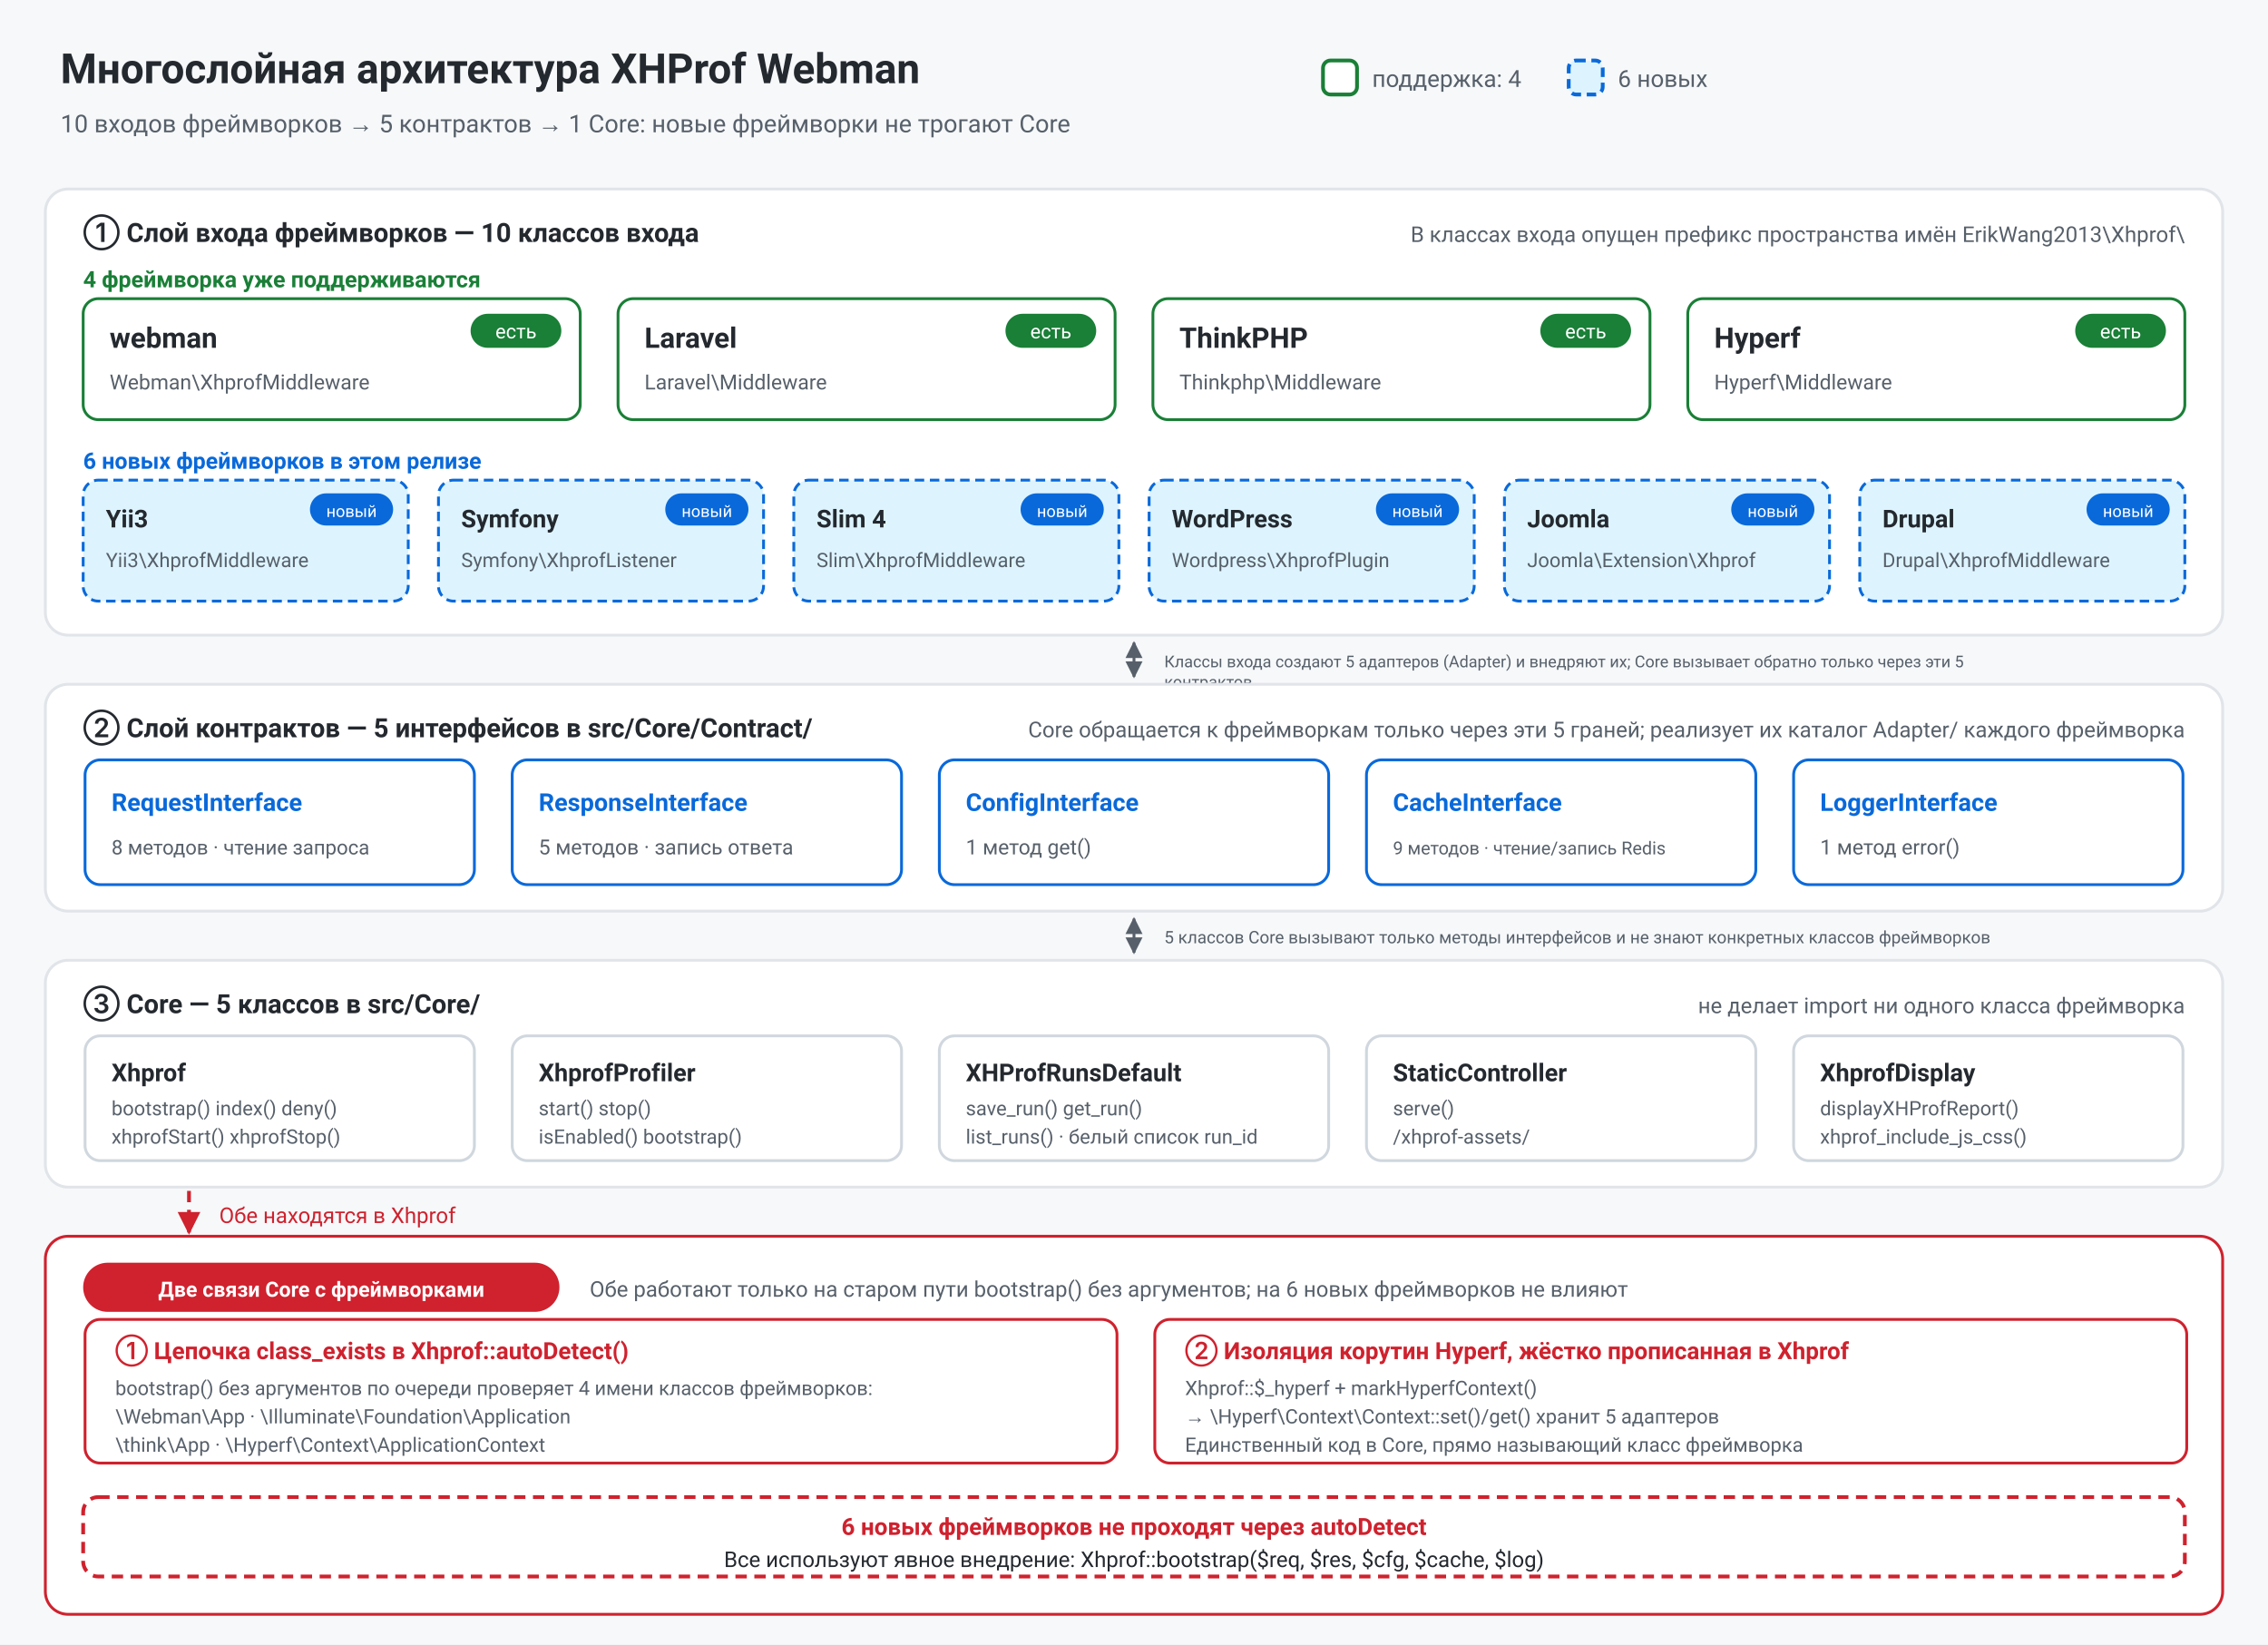
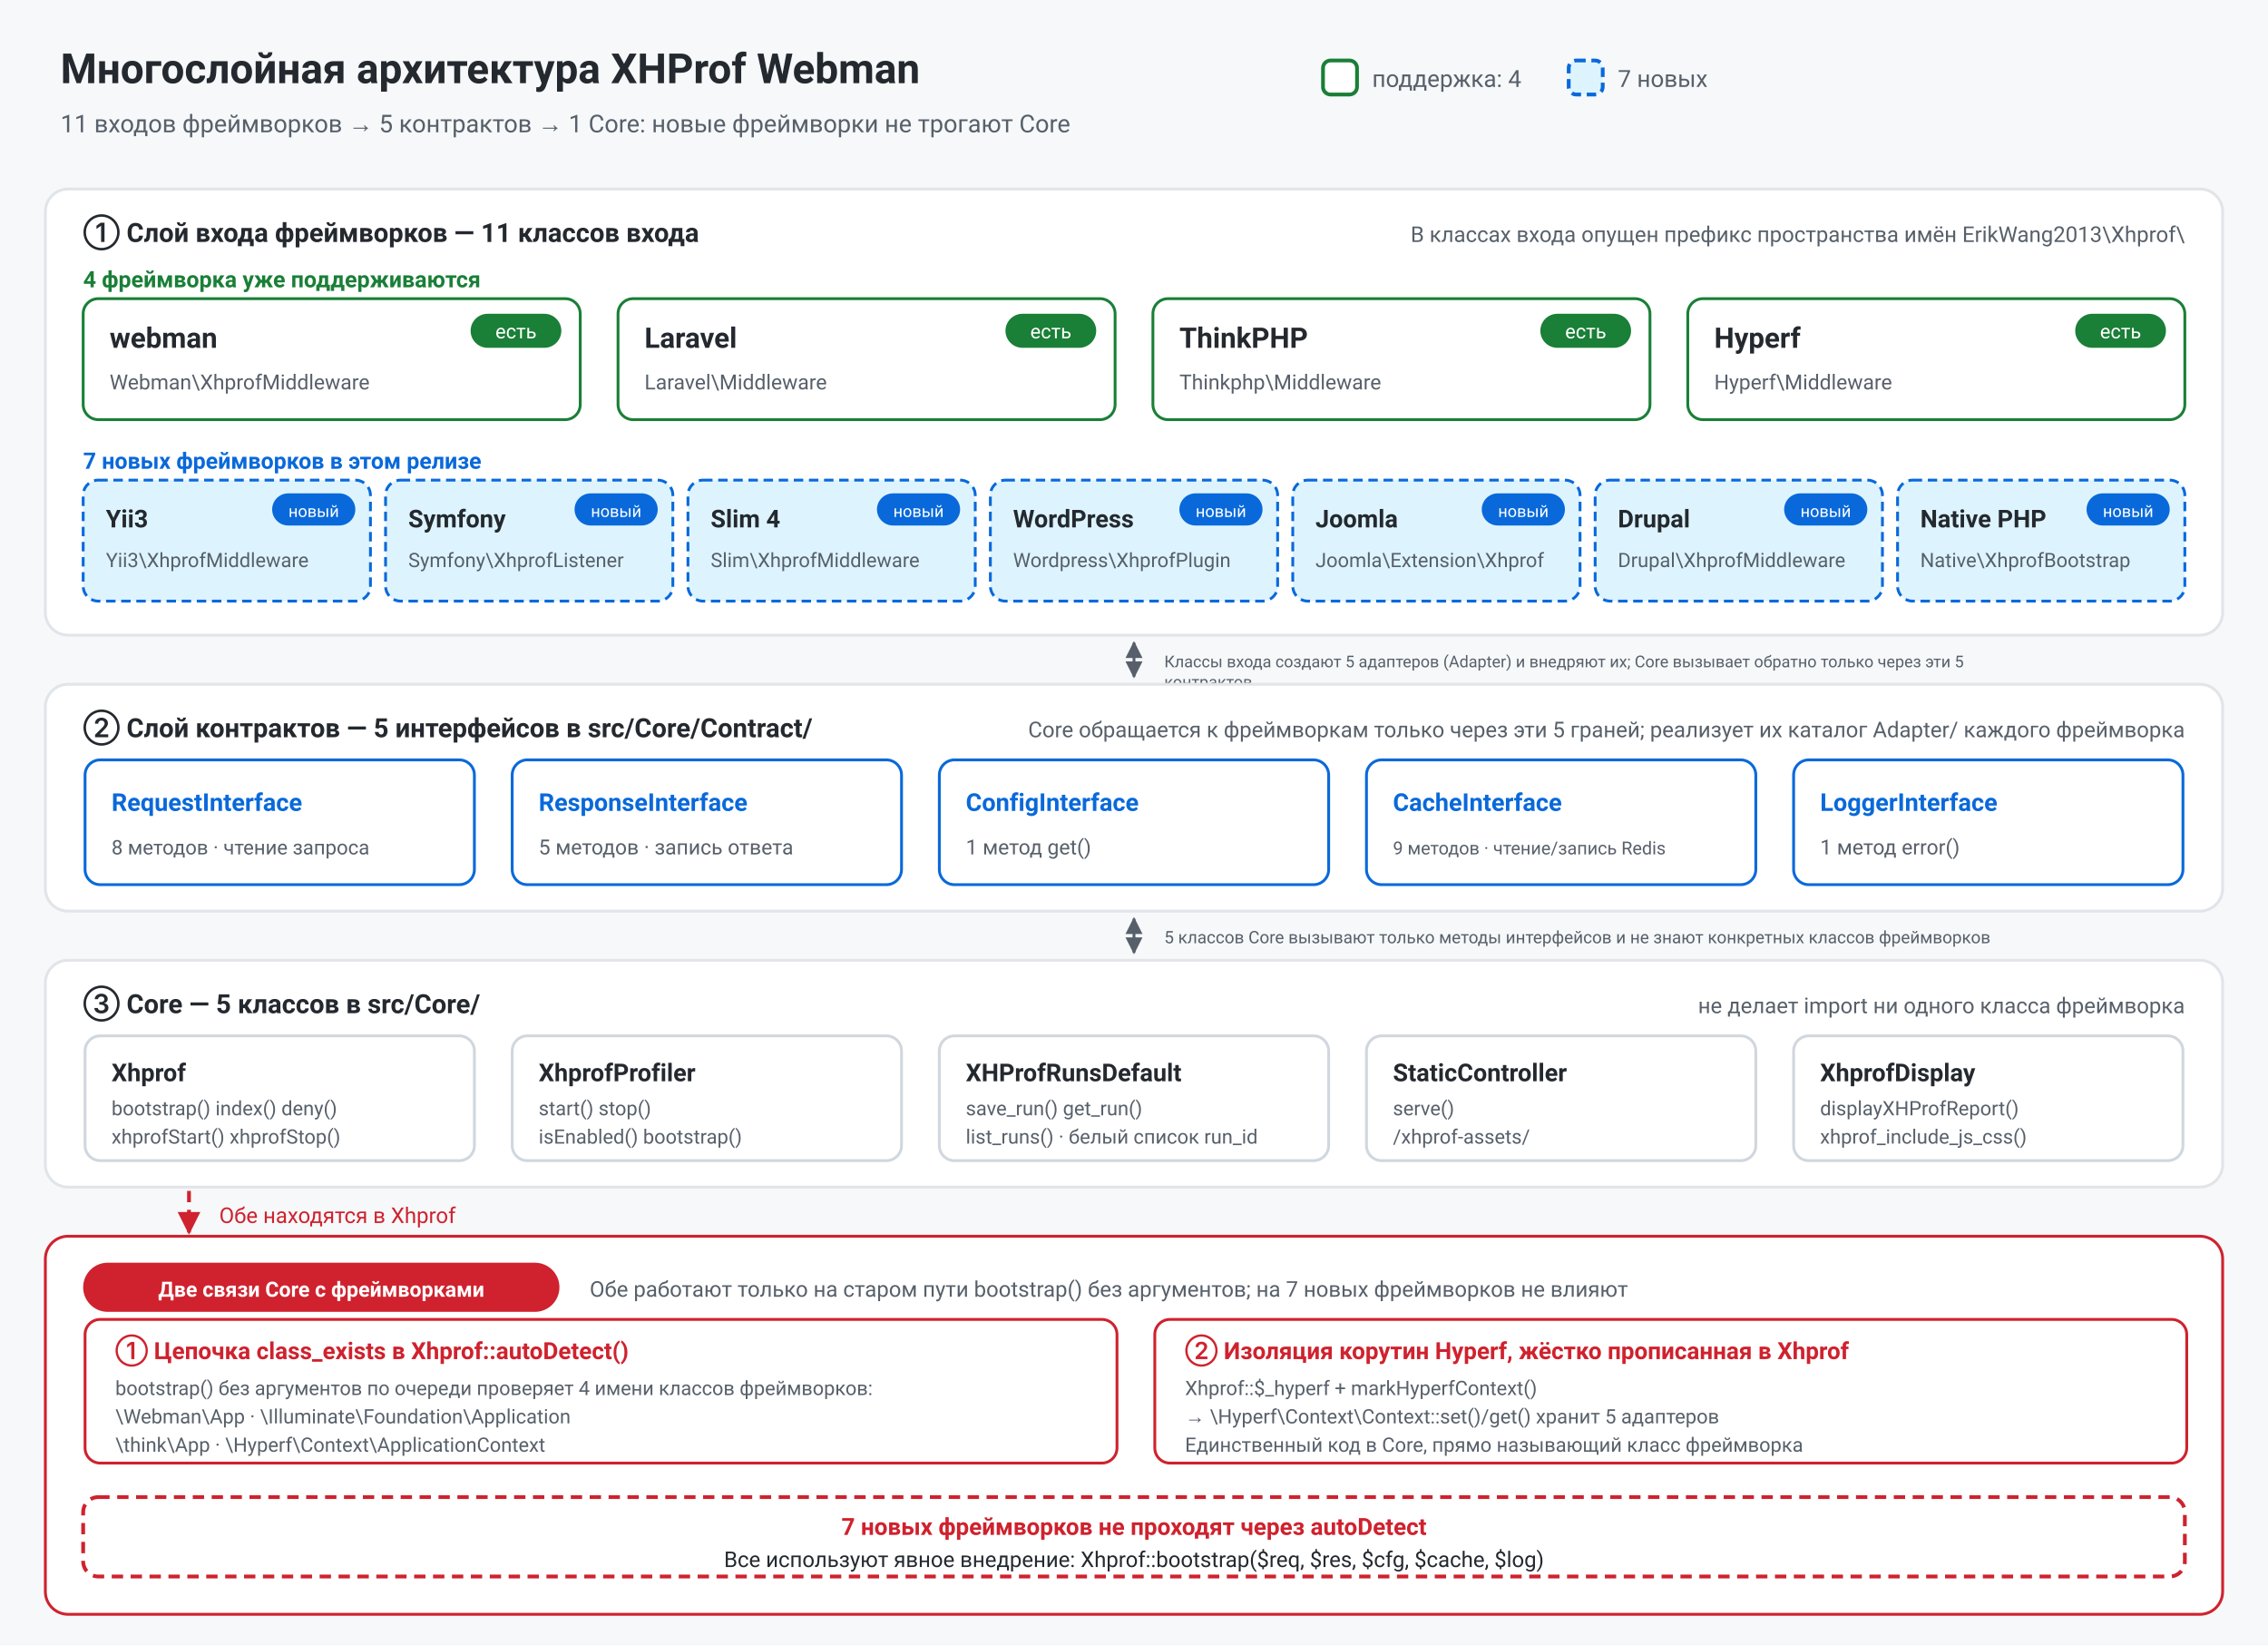
<svg xmlns="http://www.w3.org/2000/svg" viewBox="0 0 1200 870" width="1200" height="870" role="img" font-family="-apple-system, BlinkMacSystemFont, &quot;Segoe UI&quot;, Roboto, &quot;Helvetica Neue&quot;, Arial, &quot;Noto Sans SC&quot;, &quot;PingFang SC&quot;, &quot;Microsoft YaHei&quot;, sans-serif">
  <defs>
    <marker id="arrow" viewBox="0 0 10 10" refX="9" refY="5" markerWidth="6" markerHeight="6" orient="auto-start-reverse">
      <path d="M0,0 L10,5 L0,10 z" fill="#57606a" />
    </marker>
    <marker id="arrow-red" viewBox="0 0 10 10" refX="9" refY="5" markerWidth="6" markerHeight="6" orient="auto-start-reverse">
      <path d="M0,0 L10,5 L0,10 z" fill="#cf222e" />
    </marker>
  </defs>
  <rect x="0" y="0" width="1200" height="870" fill="#f6f8fa" />
  <text x="32" y="44" font-size="22" font-weight="700" fill="#24292f">Многослойная архитектура XHProf Webman</text>
-   <text x="32" y="70" font-size="13" fill="#57606a">10 входов фреймворков → 5 контрактов → 1 Core: новые фреймворки не трогают Core</text>
+   <text x="32" y="70" font-size="13" fill="#57606a">11 входов фреймворков → 5 контрактов → 1 Core: новые фреймворки не трогают Core</text>
  <rect x="700" y="32" width="18" height="18" rx="4" fill="#ffffff" stroke="#1a7f37" stroke-width="2" />
  <text x="726" y="46" font-size="12.5" fill="#57606a">поддержка: 4</text>
  <rect x="830" y="32" width="18" height="18" rx="4" fill="#ddf4ff" stroke="#0969da" stroke-width="2" stroke-dasharray="5 3" />
-   <text x="856" y="46" font-size="12.5" fill="#57606a">6 новых</text>
+   <text x="856" y="46" font-size="12.5" fill="#57606a">7 новых</text>
  <rect x="24" y="100" width="1152" height="236" rx="12" fill="#ffffff" stroke="#e1e4e8" stroke-width="1.5" />
-   <text x="44" y="128" font-size="14" font-weight="600" fill="#24292f">① Слой входа фреймворков — 10 классов входа</text>
+   <text x="44" y="128" font-size="14" font-weight="600" fill="#24292f">① Слой входа фреймворков — 11 классов входа</text>
  <text x="1156" y="128" font-size="11.5" fill="#57606a" text-anchor="end">В классах входа опущен префикс пространства имён ErikWang2013\Xhprof\</text>
  <text x="44" y="152" font-size="12" font-weight="600" fill="#1a7f37">4 фреймворка уже поддерживаются</text>
  <rect x="44" y="158" width="263" height="64" rx="8" fill="#ffffff" stroke="#1a7f37" stroke-width="1.5" />
  <text x="58" y="184" font-size="15" font-weight="600" fill="#24292f">webman</text>
  <text x="58" y="206" font-size="11" fill="#57606a">Webman\XhprofMiddleware</text>
  <rect x="249" y="166" width="48" height="18" rx="9" fill="#1a7f37" />
  <text x="273" y="179" font-size="10.5" fill="#ffffff" text-anchor="middle">есть</text>
  <rect x="327" y="158" width="263" height="64" rx="8" fill="#ffffff" stroke="#1a7f37" stroke-width="1.5" />
  <text x="341" y="184" font-size="15" font-weight="600" fill="#24292f">Laravel</text>
  <text x="341" y="206" font-size="11" fill="#57606a">Laravel\Middleware</text>
  <rect x="532" y="166" width="48" height="18" rx="9" fill="#1a7f37" />
  <text x="556" y="179" font-size="10.5" fill="#ffffff" text-anchor="middle">есть</text>
  <rect x="610" y="158" width="263" height="64" rx="8" fill="#ffffff" stroke="#1a7f37" stroke-width="1.5" />
  <text x="624" y="184" font-size="15" font-weight="600" fill="#24292f">ThinkPHP</text>
  <text x="624" y="206" font-size="11" fill="#57606a">Thinkphp\Middleware</text>
  <rect x="815" y="166" width="48" height="18" rx="9" fill="#1a7f37" />
  <text x="839" y="179" font-size="10.5" fill="#ffffff" text-anchor="middle">есть</text>
  <rect x="893" y="158" width="263" height="64" rx="8" fill="#ffffff" stroke="#1a7f37" stroke-width="1.5" />
  <text x="907" y="184" font-size="15" font-weight="600" fill="#24292f">Hyperf</text>
  <text x="907" y="206" font-size="11" fill="#57606a">Hyperf\Middleware</text>
  <rect x="1098" y="166" width="48" height="18" rx="9" fill="#1a7f37" />
  <text x="1122" y="179" font-size="10.5" fill="#ffffff" text-anchor="middle">есть</text>
-   <text x="44" y="248" font-size="12" font-weight="600" fill="#0969da">6 новых фреймворков в этом релизе</text>
-   <rect x="44" y="254" width="172" height="64" rx="8" fill="#ddf4ff" stroke="#0969da" stroke-width="1.5" stroke-dasharray="5 3" />
+   <text x="44" y="248" font-size="12" font-weight="600" fill="#0969da">7 новых фреймворков в этом релизе</text>
+   <rect x="44" y="254" width="152" height="64" rx="8" fill="#ddf4ff" stroke="#0969da" stroke-width="1.5" stroke-dasharray="5 3" />
  <text x="56" y="279" font-size="13" font-weight="600" fill="#24292f">Yii3</text>
  <text x="56" y="300" font-size="10.5" fill="#57606a">Yii3\XhprofMiddleware</text>
-   <rect x="164" y="261" width="44" height="17" rx="8.5" fill="#0969da" />
-   <text x="186" y="273.5" font-size="8.71" fill="#ffffff" text-anchor="middle">новый</text>
-   <rect x="232" y="254" width="172" height="64" rx="8" fill="#ddf4ff" stroke="#0969da" stroke-width="1.5" stroke-dasharray="5 3" />
-   <text x="244" y="279" font-size="13" font-weight="600" fill="#24292f">Symfony</text>
-   <text x="244" y="300" font-size="10.5" fill="#57606a">Symfony\XhprofListener</text>
-   <rect x="352" y="261" width="44" height="17" rx="8.5" fill="#0969da" />
-   <text x="374" y="273.5" font-size="8.71" fill="#ffffff" text-anchor="middle">новый</text>
-   <rect x="420" y="254" width="172" height="64" rx="8" fill="#ddf4ff" stroke="#0969da" stroke-width="1.5" stroke-dasharray="5 3" />
-   <text x="432" y="279" font-size="13" font-weight="600" fill="#24292f">Slim 4</text>
-   <text x="432" y="300" font-size="10.5" fill="#57606a">Slim\XhprofMiddleware</text>
-   <rect x="540" y="261" width="44" height="17" rx="8.5" fill="#0969da" />
-   <text x="562" y="273.5" font-size="8.71" fill="#ffffff" text-anchor="middle">новый</text>
-   <rect x="608" y="254" width="172" height="64" rx="8" fill="#ddf4ff" stroke="#0969da" stroke-width="1.5" stroke-dasharray="5 3" />
-   <text x="620" y="279" font-size="13" font-weight="600" fill="#24292f">WordPress</text>
-   <text x="620" y="300" font-size="10.5" fill="#57606a">Wordpress\XhprofPlugin</text>
-   <rect x="728" y="261" width="44" height="17" rx="8.5" fill="#0969da" />
-   <text x="750" y="273.5" font-size="8.71" fill="#ffffff" text-anchor="middle">новый</text>
-   <rect x="796" y="254" width="172" height="64" rx="8" fill="#ddf4ff" stroke="#0969da" stroke-width="1.5" stroke-dasharray="5 3" />
-   <text x="808" y="279" font-size="13" font-weight="600" fill="#24292f">Joomla</text>
-   <text x="808" y="300" font-size="10.5" fill="#57606a">Joomla\Extension\Xhprof</text>
-   <rect x="916" y="261" width="44" height="17" rx="8.5" fill="#0969da" />
-   <text x="938" y="273.5" font-size="8.71" fill="#ffffff" text-anchor="middle">новый</text>
-   <rect x="984" y="254" width="172" height="64" rx="8" fill="#ddf4ff" stroke="#0969da" stroke-width="1.5" stroke-dasharray="5 3" />
-   <text x="996" y="279" font-size="13" font-weight="600" fill="#24292f">Drupal</text>
-   <text x="996" y="300" font-size="10.5" fill="#57606a">Drupal\XhprofMiddleware</text>
-   <rect x="1104" y="261" width="44" height="17" rx="8.5" fill="#0969da" />
-   <text x="1126" y="273.5" font-size="8.71" fill="#ffffff" text-anchor="middle">новый</text>
+   <rect x="144" y="261" width="44" height="17" rx="8.5" fill="#0969da" />
+   <text x="166" y="273.5" font-size="8.71" fill="#ffffff" text-anchor="middle">новый</text>
+   <rect x="204" y="254" width="152" height="64" rx="8" fill="#ddf4ff" stroke="#0969da" stroke-width="1.5" stroke-dasharray="5 3" />
+   <text x="216" y="279" font-size="13" font-weight="600" fill="#24292f">Symfony</text>
+   <text x="216" y="300" font-size="10.5" fill="#57606a">Symfony\XhprofListener</text>
+   <rect x="304" y="261" width="44" height="17" rx="8.5" fill="#0969da" />
+   <text x="326" y="273.5" font-size="8.71" fill="#ffffff" text-anchor="middle">новый</text>
+   <rect x="364" y="254" width="152" height="64" rx="8" fill="#ddf4ff" stroke="#0969da" stroke-width="1.5" stroke-dasharray="5 3" />
+   <text x="376" y="279" font-size="13" font-weight="600" fill="#24292f">Slim 4</text>
+   <text x="376" y="300" font-size="10.5" fill="#57606a">Slim\XhprofMiddleware</text>
+   <rect x="464" y="261" width="44" height="17" rx="8.5" fill="#0969da" />
+   <text x="486" y="273.5" font-size="8.71" fill="#ffffff" text-anchor="middle">новый</text>
+   <rect x="524" y="254" width="152" height="64" rx="8" fill="#ddf4ff" stroke="#0969da" stroke-width="1.5" stroke-dasharray="5 3" />
+   <text x="536" y="279" font-size="13" font-weight="600" fill="#24292f">WordPress</text>
+   <text x="536" y="300" font-size="10.5" fill="#57606a">Wordpress\XhprofPlugin</text>
+   <rect x="624" y="261" width="44" height="17" rx="8.5" fill="#0969da" />
+   <text x="646" y="273.5" font-size="8.71" fill="#ffffff" text-anchor="middle">новый</text>
+   <rect x="684" y="254" width="152" height="64" rx="8" fill="#ddf4ff" stroke="#0969da" stroke-width="1.5" stroke-dasharray="5 3" />
+   <text x="696" y="279" font-size="13" font-weight="600" fill="#24292f">Joomla</text>
+   <text x="696" y="300" font-size="10.5" fill="#57606a">Joomla\Extension\Xhprof</text>
+   <rect x="784" y="261" width="44" height="17" rx="8.5" fill="#0969da" />
+   <text x="806" y="273.5" font-size="8.71" fill="#ffffff" text-anchor="middle">новый</text>
+   <rect x="844" y="254" width="152" height="64" rx="8" fill="#ddf4ff" stroke="#0969da" stroke-width="1.5" stroke-dasharray="5 3" />
+   <text x="856" y="279" font-size="13" font-weight="600" fill="#24292f">Drupal</text>
+   <text x="856" y="300" font-size="10.5" fill="#57606a">Drupal\XhprofMiddleware</text>
+   <rect x="944" y="261" width="44" height="17" rx="8.5" fill="#0969da" />
+   <text x="966" y="273.5" font-size="8.71" fill="#ffffff" text-anchor="middle">новый</text>
  <line x1="600" y1="340" x2="600" y2="358" stroke="#57606a" stroke-width="1.5" marker-start="url(#arrow)" marker-end="url(#arrow)" />
  <text x="616" y="353" font-size="8.62" fill="#57606a">
    <tspan x="616">Классы входа создают 5 адаптеров (Adapter) и внедряют их; Core вызывает обратно только через эти 5</tspan>
    <tspan x="616" dy="10.8">контрактов</tspan>
  </text>
  <rect x="24" y="362" width="1152" height="120" rx="12" fill="#ffffff" stroke="#e1e4e8" stroke-width="1.5" />
  <text x="44" y="390" font-size="14" font-weight="600" fill="#24292f">② Слой контрактов — 5 интерфейсов в src/Core/Contract/</text>
  <text x="1156" y="390" font-size="11.5" fill="#57606a" text-anchor="end">Core обращается к фреймворкам только через эти 5 граней; реализует их каталог Adapter/ каждого фреймворка</text>
  <rect x="45" y="402" width="206" height="66" rx="8" fill="#ffffff" stroke="#0969da" stroke-width="1.5" />
  <text x="59" y="429" font-size="13" font-weight="600" fill="#0969da">RequestInterface</text>
  <text x="59" y="452" font-size="10.62" fill="#57606a">8 методов · чтение запроса</text>
  <rect x="271" y="402" width="206" height="66" rx="8" fill="#ffffff" stroke="#0969da" stroke-width="1.5" />
  <text x="285" y="429" font-size="13" font-weight="600" fill="#0969da">ResponseInterface</text>
  <text x="285" y="452" font-size="11" fill="#57606a">5 методов · запись ответа</text>
  <rect x="497" y="402" width="206" height="66" rx="8" fill="#ffffff" stroke="#0969da" stroke-width="1.5" />
  <text x="511" y="429" font-size="13" font-weight="600" fill="#0969da">ConfigInterface</text>
  <text x="511" y="452" font-size="11" fill="#57606a">1 метод get()</text>
  <rect x="723" y="402" width="206" height="66" rx="8" fill="#ffffff" stroke="#0969da" stroke-width="1.5" />
  <text x="737" y="429" font-size="13" font-weight="600" fill="#0969da">CacheInterface</text>
  <text x="737" y="452" font-size="9.51" fill="#57606a">9 методов · чтение/запись Redis</text>
  <rect x="949" y="402" width="206" height="66" rx="8" fill="#ffffff" stroke="#0969da" stroke-width="1.5" />
  <text x="963" y="429" font-size="13" font-weight="600" fill="#0969da">LoggerInterface</text>
  <text x="963" y="452" font-size="11" fill="#57606a">1 метод error()</text>
  <line x1="600" y1="486" x2="600" y2="504" stroke="#57606a" stroke-width="1.5" marker-start="url(#arrow)" marker-end="url(#arrow)" />
  <text x="616" y="499" font-size="9.07" fill="#57606a">5 классов Core вызывают только методы интерфейсов и не знают конкретных классов фреймворков</text>
  <rect x="24" y="508" width="1152" height="120" rx="12" fill="#ffffff" stroke="#e1e4e8" stroke-width="1.5" />
  <text x="44" y="536" font-size="14" font-weight="600" fill="#24292f">③ Core — 5 классов в src/Core/</text>
  <text x="1156" y="536" font-size="11.5" fill="#57606a" text-anchor="end">не делает import ни одного класса фреймворка</text>
  <rect x="45" y="548" width="206" height="66" rx="8" fill="#ffffff" stroke="#d0d7de" stroke-width="1.5" />
  <text x="59" y="572" font-size="13" font-weight="600" fill="#24292f">Xhprof</text>
  <text x="59" y="590" font-size="10.5" fill="#57606a">bootstrap() index() deny()</text>
  <text x="59" y="605" font-size="10.5" fill="#57606a">xhprofStart() xhprofStop()</text>
  <rect x="271" y="548" width="206" height="66" rx="8" fill="#ffffff" stroke="#d0d7de" stroke-width="1.5" />
  <text x="285" y="572" font-size="13" font-weight="600" fill="#24292f">XhprofProfiler</text>
  <text x="285" y="590" font-size="10.5" fill="#57606a">start() stop()</text>
  <text x="285" y="605" font-size="10.5" fill="#57606a">isEnabled() bootstrap()</text>
  <rect x="497" y="548" width="206" height="66" rx="8" fill="#ffffff" stroke="#d0d7de" stroke-width="1.5" />
  <text x="511" y="572" font-size="13" font-weight="600" fill="#24292f">XHProfRunsDefault</text>
  <text x="511" y="590" font-size="10.5" fill="#57606a">save_run() get_run()</text>
  <text x="511" y="605" font-size="10.5" fill="#57606a">list_runs() · белый список run_id</text>
  <rect x="723" y="548" width="206" height="66" rx="8" fill="#ffffff" stroke="#d0d7de" stroke-width="1.5" />
  <text x="737" y="572" font-size="13" font-weight="600" fill="#24292f">StaticController</text>
  <text x="737" y="590" font-size="10.5" fill="#57606a">serve()</text>
  <text x="737" y="605" font-size="10.5" fill="#57606a">/xhprof-assets/</text>
  <rect x="949" y="548" width="206" height="66" rx="8" fill="#ffffff" stroke="#d0d7de" stroke-width="1.5" />
  <text x="963" y="572" font-size="13" font-weight="600" fill="#24292f">XhprofDisplay</text>
  <text x="963" y="590" font-size="10.5" fill="#57606a">displayXHProfReport()</text>
  <text x="963" y="605" font-size="10.5" fill="#57606a">xhprof_include_js_css()</text>
  <line x1="100" y1="630" x2="100" y2="652" stroke="#cf222e" stroke-width="2" stroke-dasharray="6 4" marker-end="url(#arrow-red)" />
  <text x="116" y="647" font-size="11.5" fill="#cf222e">Обе находятся в Xhprof</text>
  <rect x="24" y="654" width="1152" height="200" rx="12" fill="#ffffff" stroke="#cf222e" stroke-width="1.5" />
  <rect x="44" y="668" width="252" height="26" rx="13" fill="#cf222e" />
  <text x="170" y="686" font-size="11.13" font-weight="600" fill="#ffffff" text-anchor="middle">Две связи Core с фреймворками</text>
-   <text x="312" y="686" font-size="11.5" fill="#57606a">Обе работают только на старом пути bootstrap() без аргументов; на 6 новых фреймворков не влияют</text>
+   <text x="312" y="686" font-size="11.5" fill="#57606a">Обе работают только на старом пути bootstrap() без аргументов; на 7 новых фреймворков не влияют</text>
  <rect x="45" y="698" width="546" height="76" rx="8" fill="#ffffff" stroke="#cf222e" stroke-width="1.5" />
  <text x="61" y="719" font-size="12.5" font-weight="600" fill="#cf222e">① Цепочка class_exists в Xhprof::autoDetect()</text>
  <text x="61" y="738" font-size="10.43" fill="#57606a">bootstrap() без аргументов по очереди проверяет 4 имени классов фреймворков:</text>
  <text x="61" y="753" font-size="10.5" fill="#57606a">\Webman\App · \Illuminate\Foundation\Application</text>
  <text x="61" y="768" font-size="10.5" fill="#57606a">\think\App · \Hyperf\Context\ApplicationContext</text>
  <rect x="611" y="698" width="546" height="76" rx="8" fill="#ffffff" stroke="#cf222e" stroke-width="1.5" />
  <text x="627" y="719" font-size="12.5" font-weight="600" fill="#cf222e">② Изоляция корутин Hyperf, жёстко прописанная в Xhprof</text>
  <text x="627" y="738" font-size="10.5" fill="#57606a">Xhprof::$_hyperf + markHyperfContext()</text>
  <text x="627" y="753" font-size="10.5" fill="#57606a">→ \Hyperf\Context\Context::set()/get() хранит 5 адаптеров</text>
  <text x="627" y="768" font-size="10.5" fill="#57606a">Единственный код в Core, прямо называющий класс фреймворка</text>
  <rect x="44" y="792" width="1112" height="42" rx="8" fill="#ffffff" stroke="#cf222e" stroke-width="2" stroke-dasharray="6 4" />
-   <text x="600" y="812" font-size="12.5" font-weight="600" fill="#cf222e" text-anchor="middle">6 новых фреймворков не проходят через autoDetect</text>
+   <text x="600" y="812" font-size="12.5" font-weight="600" fill="#cf222e" text-anchor="middle">7 новых фреймворков не проходят через autoDetect</text>
  <text x="600" y="829" font-size="11.5" fill="#24292f" text-anchor="middle">Все используют явное внедрение: Xhprof::bootstrap($req, $res, $cfg, $cache, $log)</text>
+   <rect x="1004" y="254" width="152" height="64" rx="8" fill="#ddf4ff" stroke="#0969da" stroke-width="1.5" stroke-dasharray="5 3" />
+   <text x="1016" y="279" font-size="13" font-weight="600" fill="#24292f">Native PHP</text>
+   <text x="1016" y="300" font-size="10.5" fill="#57606a">Native\XhprofBootstrap</text>
+   <rect x="1104" y="261" width="44" height="17" rx="8.5" fill="#0969da" />
+   <text x="1126" y="273.5" font-size="8.71" fill="#ffffff" text-anchor="middle">новый</text>
</svg>
